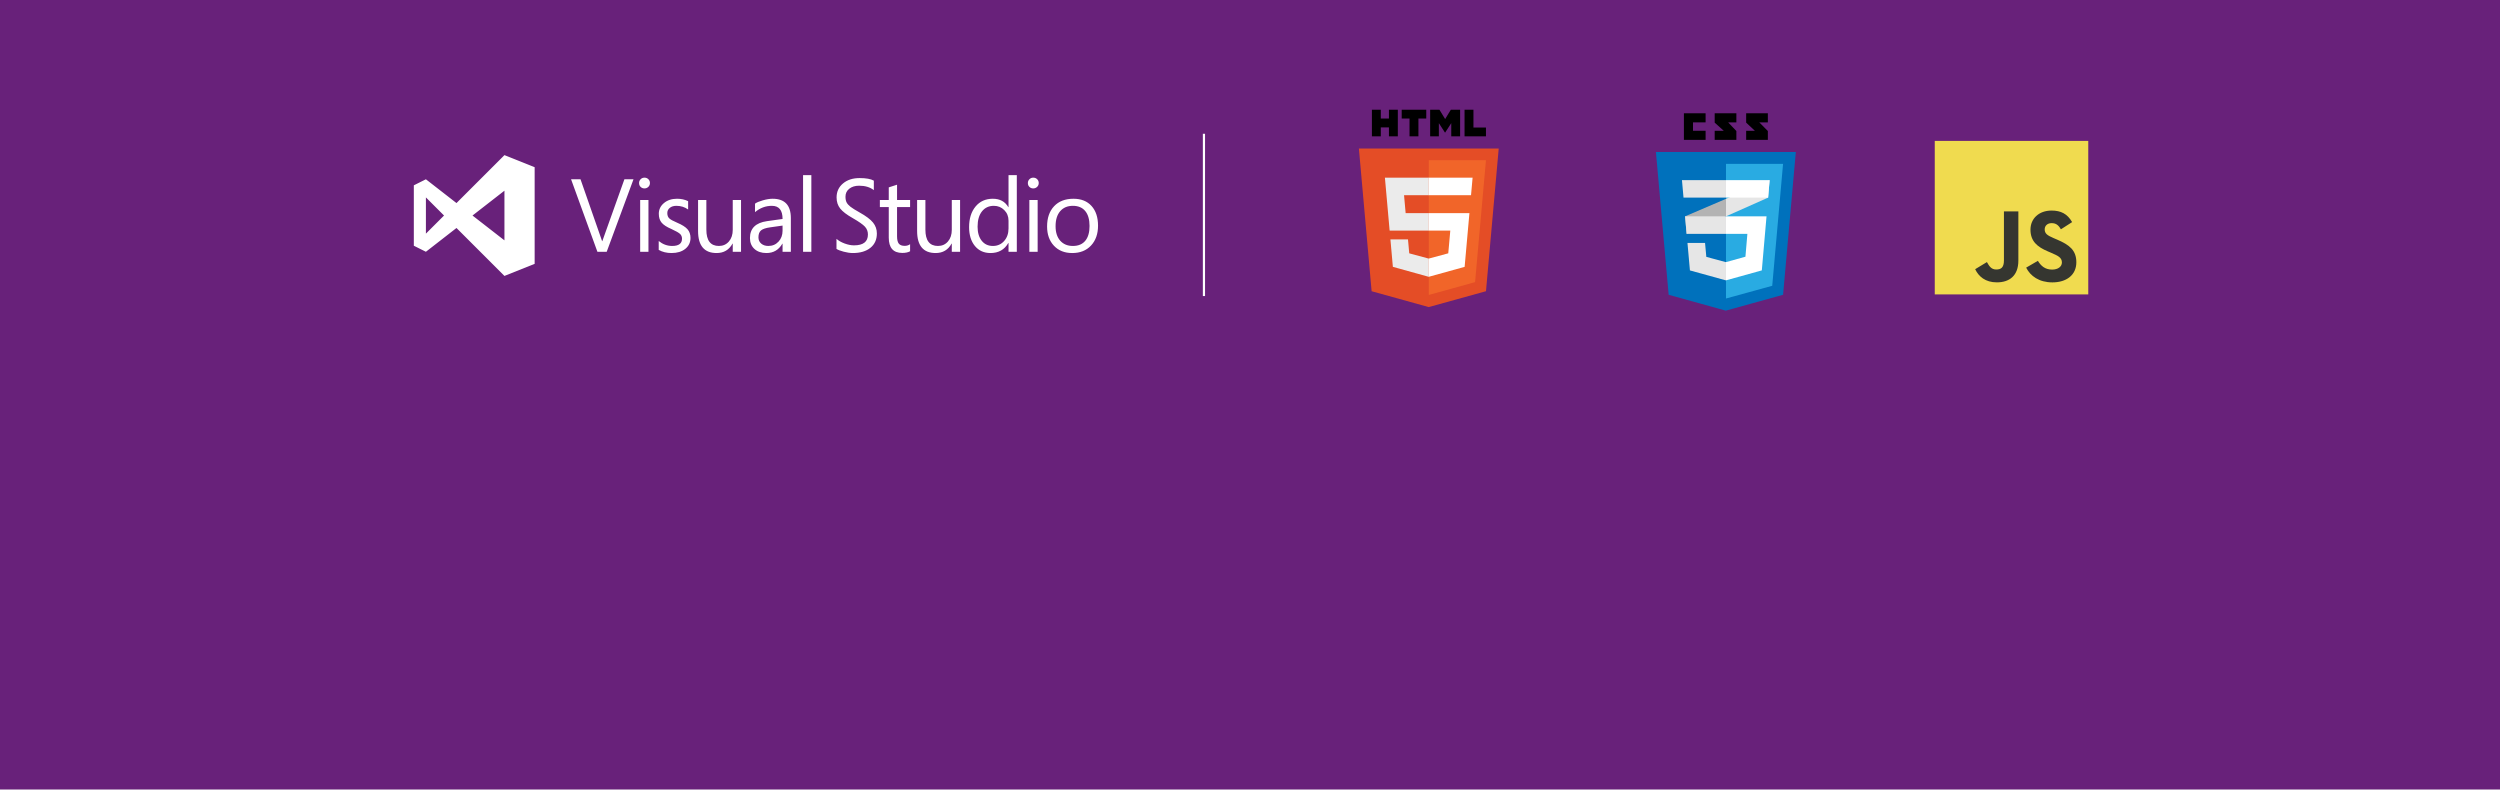
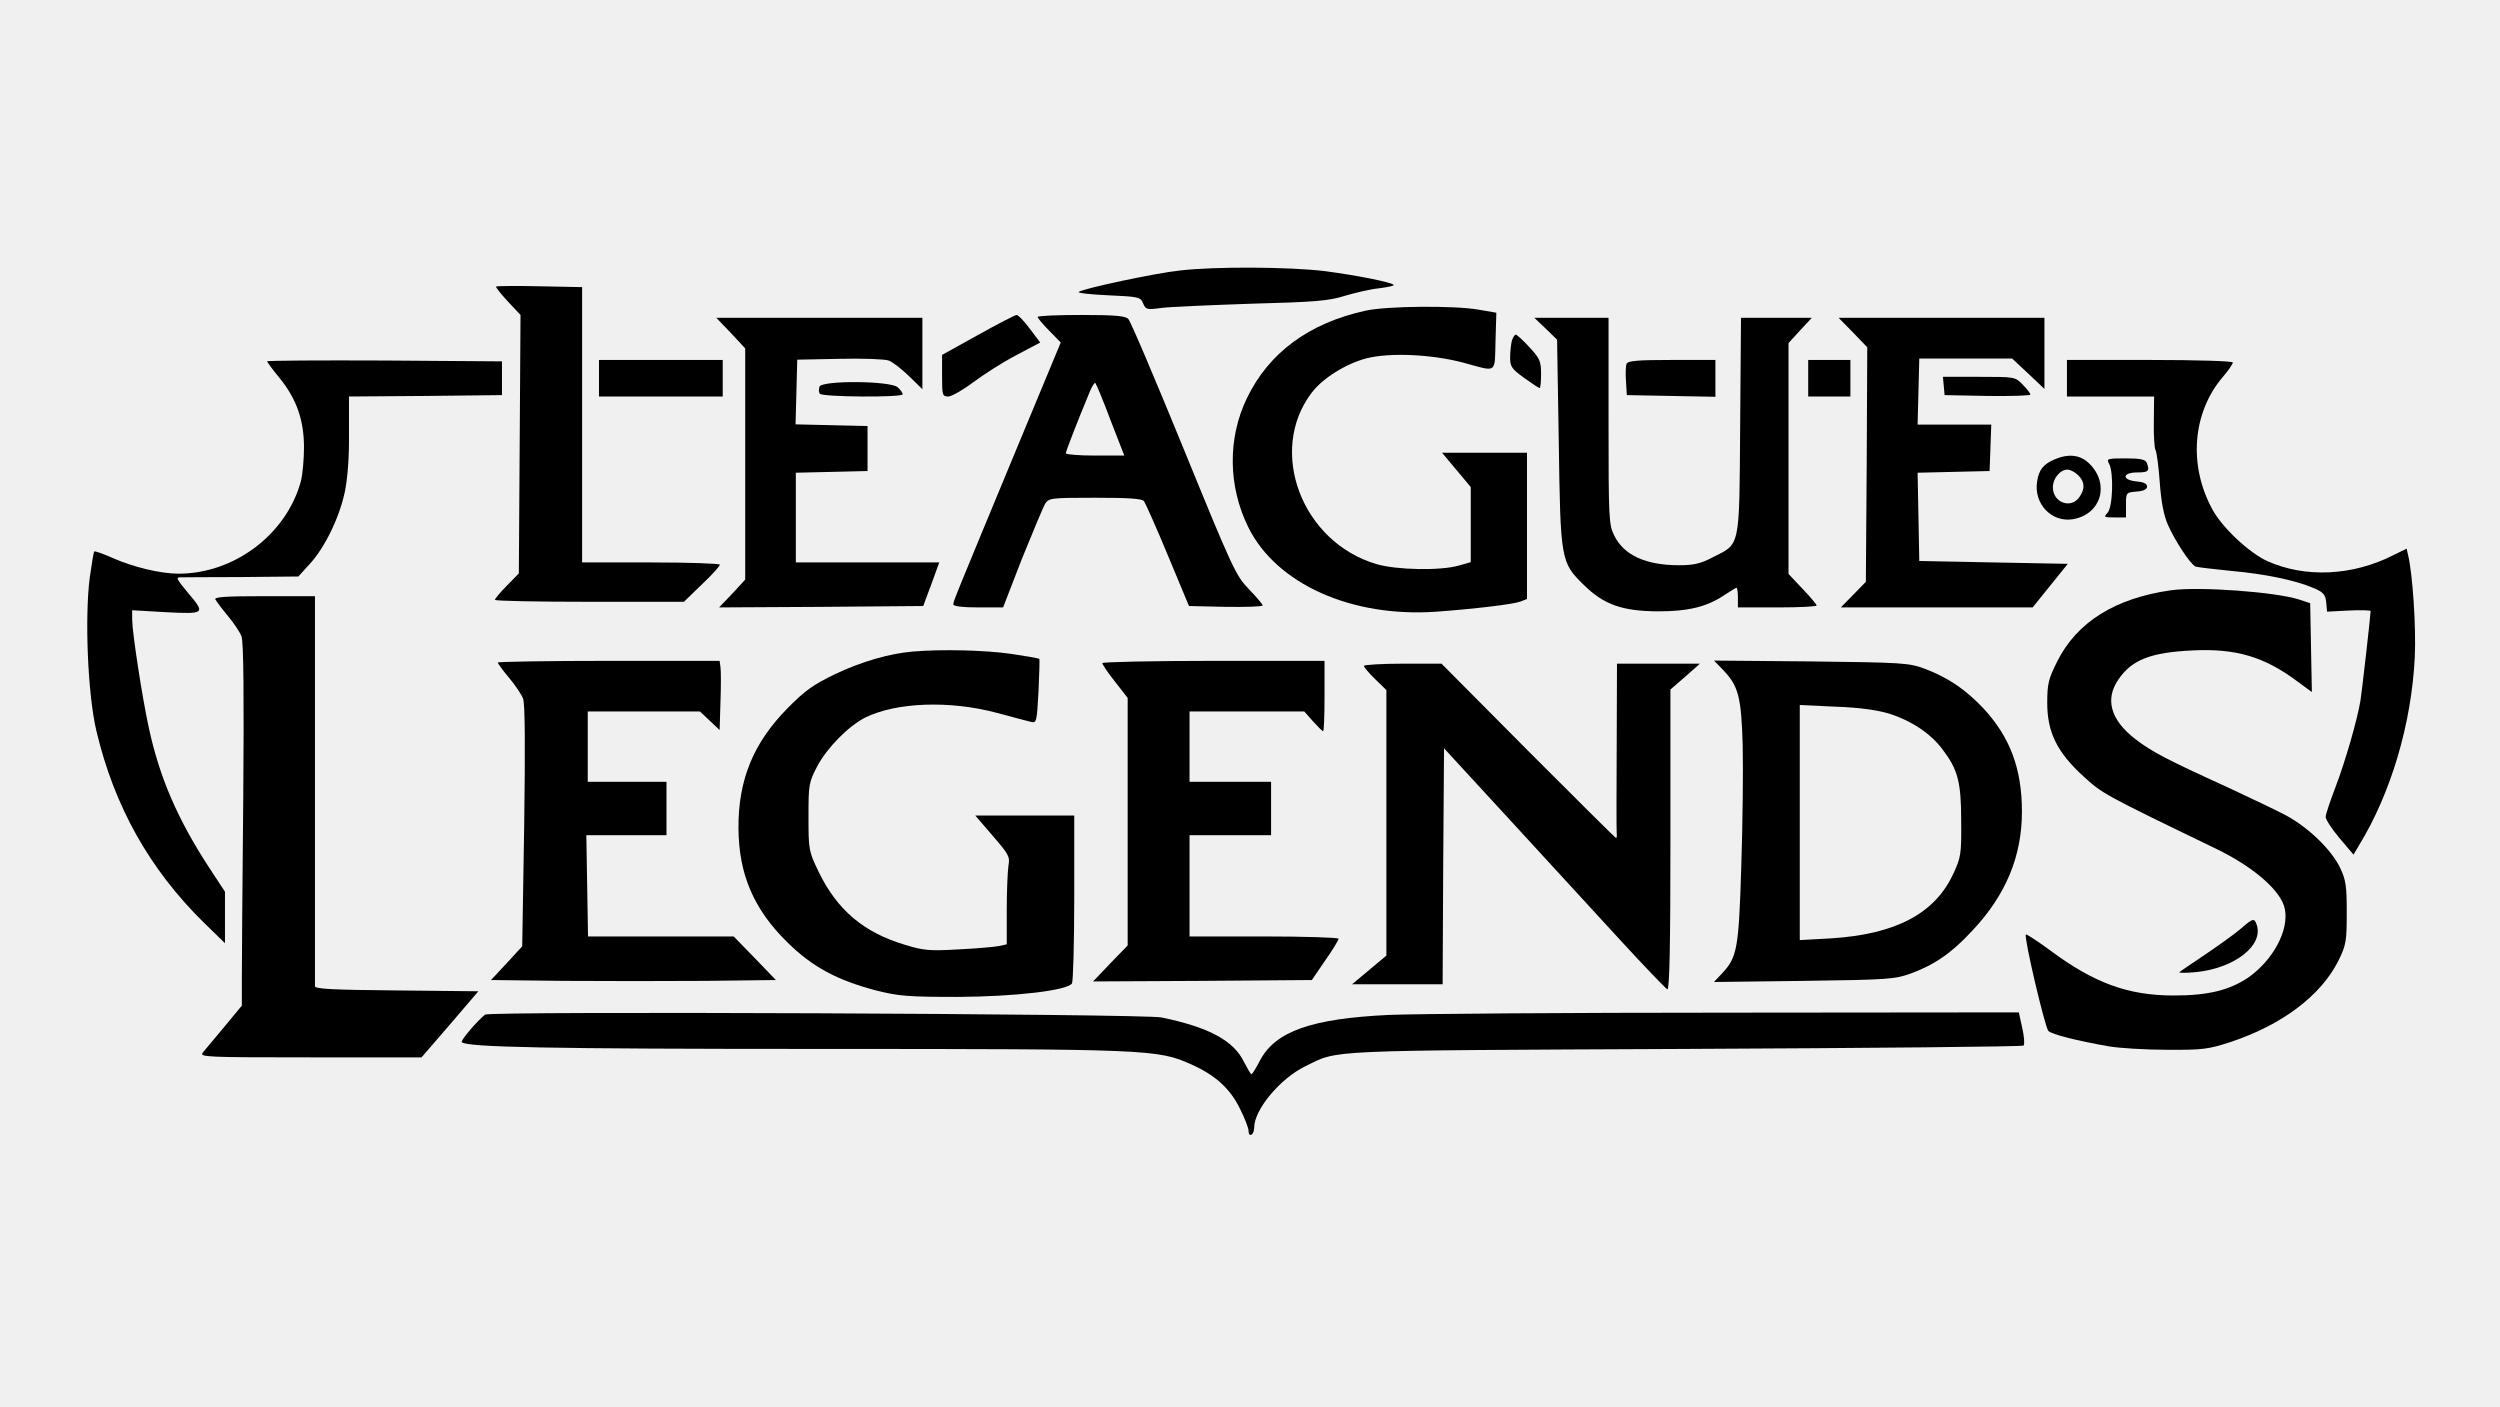
- <svg xmlns="http://www.w3.org/2000/svg" viewBox="0 0 1140 360" enable-background="new 0 0 1140 360">
-   <path fill="#68217A" d="M0 0h1140v360h-1140v-360z" />
-   <polygon fill="#E44D26" points="625.457,132.801 619.654,67.717 683.416,67.717 677.607,132.791 651.496,140.03" />
-   <polygon fill="#F16529" points="651.535,134.497 672.634,128.648 677.598,73.039 651.535,73.039" />
-   <polygon fill="#EBEBEB" points="651.535,97.178 640.973,97.178 640.243,89.004 651.535,89.004 651.535,81.021 651.508,81.021 631.519,81.021 631.71,83.163 633.672,105.16 651.535,105.16" />
-   <polygon fill="#EBEBEB" points="651.535,117.909 651.5,117.918 642.61,115.517 642.042,109.151 637.722,109.151 634.029,109.151 635.147,121.685 651.499,126.224 651.535,126.214" />
-   <path d="M625.587 50.03h4.057v4.008h3.711v-4.008h4.057v12.137h-4.057v-4.064h-3.711v4.064h-4.057v-12.137zm17.158 4.025h-3.571v-4.025h11.201v4.025h-3.573v8.112h-4.057v-8.112zm9.407-4.025h4.23l2.602 4.264 2.599-4.264h4.231v12.137h-4.04v-6.016l-2.791 4.315h-.07l-2.793-4.315v6.016h-3.969v-12.137zm15.682 0h4.058v8.125h5.705v4.012h-9.762v-12.137z" />
-   <polygon fill="#fff" points="651.508,97.178 651.508,105.16 661.337,105.16 660.41,115.512 651.508,117.915 651.508,126.22 667.872,121.685 667.992,120.336 669.868,99.321 670.062,97.178 667.911,97.178" />
-   <polygon fill="#fff" points="651.508,81.021 651.508,85.979 651.508,88.984 651.508,89.004 670.763,89.004 670.763,89.004 670.789,89.004 670.949,87.209 671.313,83.163 671.503,81.021" />
-   <polygon points="777.75,55.803 777.75,51.656 767.862,51.656 767.862,63.777 777.75,63.777 777.75,59.631 772.008,59.631 772.008,55.803" />
-   <polygon points="791.785,51.656 781.896,51.656 781.896,55.913 786.023,59.631 781.896,59.631 781.896,63.777 791.785,63.777 791.785,59.74 788.034,55.803 791.785,55.803" />
-   <polygon points="806.138,51.656 796.25,51.656 796.25,55.913 800.217,59.631 796.25,59.631 796.25,63.777 806.138,63.777 806.138,59.74 802.228,55.803 806.138,55.803" />
-   <polygon fill="#0071BC" points="760.908,134.424 755.103,69.309 818.897,69.309 813.085,134.413 786.961,141.656" />
-   <polygon fill="#29ABE2" points="787.054,136.117 808.137,130.316 813.077,74.732 787.054,74.732" />
-   <polygon fill="#B3B3B3" points="768.392,98.655 769.091,106.629 787.054,98.655 787.054,90.668" />
-   <polygon fill="#E6E6E6" points="806.948,82.142 787.054,90.668 787.054,98.655 806.262,90.116" />
-   <polygon fill="#E6E6E6" points="787.054,119.519 786.992,119.529 778.084,117.136 777.502,110.776 769.485,110.776 770.603,123.307 786.99,127.844 787.054,127.829" />
-   <polygon fill="#fff" points="787.054,98.655 787.054,106.629 796.807,106.629 795.92,117.055 787.054,119.526 787.054,127.835 803.386,123.298 805.536,98.655" />
-   <polygon fill="#E6E6E6" points="787.054,98.655 768.392,98.655 769.091,106.629 787.054,106.629" />
-   <polygon fill="#E6E6E6" points="787.054,90.116 787.054,82.142 786.973,82.142 766.974,82.142 767.682,90.116" />
-   <polygon fill="#fff" points="787.054,82.142 787.054,90.016 787.054,90.116 806.262,90.116 806.948,82.142" />
-   <rect x="882.25" y="64.25" fill="#F0DB4F" width="70" height="70" />
-   <path fill="#353630" d="M929.272 118.938c1.41 2.302 3.244 3.994 6.489 3.994 2.726 0 4.467-1.362 4.467-3.244 0-2.256-1.789-3.054-4.789-4.367l-1.644-.706c-4.747-2.022-7.9-4.556-7.9-9.911 0-4.933 3.759-8.689 9.633-8.689 4.182 0 7.189 1.456 9.356 5.267l-5.122 3.289c-1.128-2.022-2.344-2.819-4.233-2.819-1.927 0-3.148 1.222-3.148 2.819 0 1.973 1.222 2.772 4.044 3.994l1.644.704c5.589 2.397 8.744 4.84 8.744 10.333 0 5.922-4.652 9.167-10.9 9.167-6.109 0-10.056-2.911-11.987-6.727l5.346-3.104zm-23.236.57c1.033 1.833 1.973 3.383 4.233 3.383 2.161 0 3.524-.846 3.524-4.133v-22.367h6.578v22.456c0 6.811-3.993 9.911-9.822 9.911-5.267 0-8.317-2.726-9.868-6.008l5.355-3.242z" />
-   <path d="M296.374 83.453c0 .708-.246 1.296-.737 1.763-.494.47-1.076.704-1.752.704-.693 0-1.277-.227-1.752-.681-.477-.452-.715-1.048-.715-1.786 0-.66.234-1.234.703-1.717.468-.484 1.057-.727 1.765-.727.706 0 1.299.239 1.775.715.475.477.713 1.054.713 1.729zm177.29 0c0 .708-.245 1.296-.737 1.763-.494.47-1.076.704-1.752.704-.693 0-1.277-.227-1.752-.681-.477-.452-.715-1.048-.715-1.786 0-.66.234-1.234.703-1.717.468-.484 1.057-.727 1.765-.727.706 0 1.299.239 1.775.715.475.477.713 1.054.713 1.729zm-184.79-1.697l-12.216 33.052h-4.241l-12.008-33.052h4.31l9.842 28.212h.092l10.072-28.212h4.149zm6.822 33.052h-3.78v-23.602h3.78v23.602zm19.173-6.316c0 2.044-.788 3.703-2.362 4.978-1.575 1.276-3.669 1.913-6.281 1.913-2.228 0-4.18-.476-5.854-1.429v-4.056c1.859 1.506 3.903 2.258 6.131 2.258 2.996 0 4.494-1.098 4.494-3.296 0-.891-.292-1.617-.876-2.178-.584-.561-1.913-1.317-3.988-2.27-2.09-.891-3.565-1.848-4.425-2.87-.861-1.022-1.291-2.378-1.291-4.068 0-1.951.784-3.58 2.351-4.886s3.557-1.959 5.97-1.959c1.859 0 3.542.369 5.048 1.106v3.803c-1.537-1.121-3.319-1.682-5.347-1.682-1.244 0-2.247.308-3.008.922-.761.614-1.141 1.406-1.141 2.374 0 1.045.292 1.848.876 2.408.584.561 1.79 1.226 3.619 1.994 2.243.953 3.818 1.951 4.725 2.996.906 1.046 1.359 2.36 1.359 3.942zm23.041 6.316h-3.78v-3.734h-.092c-1.567 2.873-3.987 4.31-7.26 4.31-5.639 0-8.459-3.357-8.459-10.072v-14.106h3.78v13.507c0 4.964 1.905 7.444 5.716 7.444 1.875 0 3.396-.68 4.564-2.04 1.168-1.36 1.752-3.13 1.752-5.313v-13.598h3.78v23.602zm22.716 0h-3.78v-3.688h-.092c-1.644 2.843-4.064 4.264-7.26 4.264-2.274 0-4.095-.618-5.462-1.855-1.368-1.237-2.051-2.9-2.051-4.99 0-4.394 2.597-6.961 7.791-7.698l7.076-.991c0-3.995-1.621-5.993-4.863-5.993-2.843 0-5.409.96-7.698 2.881v-3.872c.692-.522 1.875-1.026 3.549-1.51 1.675-.484 3.165-.726 4.472-.726 5.547 0 8.321 2.943 8.321 8.828v15.35zm-3.78-11.94l-5.716.807c-1.952.276-3.319.741-4.103 1.394-.784.653-1.176 1.71-1.176 3.17 0 1.183.422 2.132 1.268 2.846.845.714 1.928 1.071 3.25 1.071 1.875 0 3.423-.66 4.644-1.982 1.222-1.321 1.832-2.973 1.832-4.956v-2.35zm13.13 11.94h-3.78v-34.942h3.78v34.942zm29.875-8.344c0 2.781-.983 4.964-2.95 6.546-1.967 1.583-4.641 2.374-8.021 2.374-1.23 0-2.616-.204-4.16-.611-1.544-.407-2.639-.833-3.284-1.279v-4.587c.937.845 2.17 1.552 3.699 2.121s2.954.853 4.276.853c4.241 0 6.361-1.652 6.361-4.956 0-1.383-.453-2.57-1.36-3.561-.907-.991-2.766-2.294-5.578-3.907-2.719-1.536-4.625-2.996-5.716-4.379-1.091-1.383-1.637-3.065-1.637-5.048 0-2.612.976-4.736 2.927-6.373 1.951-1.637 4.472-2.455 7.56-2.455 2.965 0 5.132.392 6.5 1.176v4.333c-1.721-1.352-3.957-2.028-6.707-2.028-1.829 0-3.323.457-4.483 1.371-1.16.914-1.74 2.124-1.74 3.63 0 1.091.173 1.967.519 2.627.346.661.93 1.314 1.752 1.959.822.646 2.209 1.514 4.16 2.604 2.919 1.629 4.963 3.166 6.131 4.61 1.167 1.446 1.751 3.105 1.751 4.98zm15.151 8.113c-.907.507-2.09.761-3.549.761-4.118 0-6.177-2.32-6.177-6.961v-13.967h-4.057v-3.204h4.057v-5.762l3.78-1.221v6.983h5.946v3.204h-5.946v13.322c0 1.583.269 2.709.807 3.377.538.668 1.437 1.003 2.697 1.003.937 0 1.752-.254 2.443-.761v3.226zm22.793.231h-3.78v-3.734h-.092c-1.567 2.873-3.987 4.31-7.26 4.31-5.639 0-8.459-3.357-8.459-10.072v-14.106h3.78v13.507c0 4.964 1.905 7.444 5.716 7.444 1.874 0 3.396-.68 4.563-2.04 1.168-1.36 1.752-3.13 1.752-5.313v-13.598h3.78v23.602zm25.871 0h-3.78v-4.011h-.092c-1.752 3.058-4.456 4.587-8.113 4.587-2.981 0-5.355-1.071-7.122-3.215-1.767-2.143-2.651-5.005-2.651-8.586 0-3.902.98-7.037 2.939-9.404 1.959-2.366 4.583-3.549 7.871-3.549 3.227 0 5.585 1.276 7.076 3.826h.092v-14.59h3.78v34.942zm-3.78-10.672v-3.48c0-1.951-.65-3.572-1.948-4.863-1.299-1.291-2.878-1.936-4.737-1.936-2.274 0-4.079.841-5.416 2.524s-2.005 4.015-2.005 6.995c0 2.705.63 4.844 1.89 6.419 1.26 1.575 2.958 2.363 5.094 2.363 2.074 0 3.78-.752 5.117-2.258 1.337-1.508 2.005-3.428 2.005-5.764zm13.282 10.672h-3.78v-23.602h3.78v23.602zm27.536-11.893c0 3.749-1.064 6.765-3.192 9.047-2.128 2.282-4.982 3.423-8.563 3.423-3.488 0-6.273-1.11-8.355-3.33-2.082-2.22-3.123-5.143-3.123-8.77 0-3.903 1.068-6.987 3.204-9.254 2.135-2.266 5.078-3.4 8.828-3.4 3.503 0 6.246 1.095 8.228 3.285 1.982 2.188 2.973 5.188 2.973 8.999zm-3.872.138c0-2.965-.657-5.24-1.971-6.823-1.314-1.582-3.192-2.374-5.635-2.374-2.428 0-4.349.811-5.762 2.432-1.414 1.621-2.12 3.906-2.12 6.857 0 2.828.71 5.036 2.132 6.626 1.421 1.59 3.338 2.385 5.751 2.385 2.458 0 4.341-.784 5.647-2.351 1.304-1.566 1.958-3.817 1.958-6.752zm-266.807-32.32l-21.866 21.866-13.946-10.847-5.509 2.754v27.547l5.509 2.755 13.946-10.848 21.866 21.866 13.774-5.509v-44.075l-13.774-5.509zm-35.812 35.811v-16.528l8.265 8.265-8.265 8.263zm21.251-8.263l14.561-11.326v22.651l-14.561-11.325z" fill="#fff" />
-   <rect x="548.5" y="61" fill="#fff" width="1" height="74" />
+ <svg xmlns="http://www.w3.org/2000/svg" version="1.0" width="889pt" height="500pt" viewBox="0 0 889 500" preserveAspectRatio="xMidYMid meet">
+   <g transform="translate(0,500) scale(0.1,-0.1)" fill="#000000" stroke="none">
+     <path d="M4195 4038 c-85 -9 -340 -63 -359 -76 -6 -4 41 -9 104 -12 109 -5 116 -6 125 -29 9 -22 14 -23 65 -16 30 4 174 10 320 15 226 6 275 10 332 28 37 11 92 24 123 27 31 4 54 9 51 12 -9 10 -138 35 -246 49 -125 15 -388 17 -515 2z" />
+     <path d="M1764 3981 c-2 -2 17 -26 41 -52 l46 -49 -3 -459 -3 -460 -42 -43 c-24 -24 -43 -47 -43 -51 0 -4 151 -7 336 -7 l336 0 64 62 c35 33 64 65 64 70 0 4 -110 8 -245 8 l-245 0 0 489 0 490 -151 3 c-83 2 -153 1 -155 -1z" />
+     <path d="M4855 3895 c-200 -44 -343 -149 -421 -311 -69 -143 -67 -313 5 -459 100 -202 368 -322 671 -300 135 10 271 26 297 36 l23 9 0 260 0 260 -151 0 -151 0 51 -61 51 -61 0 -133 0 -134 -42 -12 c-65 -19 -222 -16 -293 5 -266 78 -388 402 -231 609 40 53 123 104 196 123 83 21 233 14 345 -16 120 -33 110 -40 113 76 l3 102 -64 11 c-86 15 -328 13 -402 -4z" />
+     <path d="M3478 3809 l-128 -71 0 -74 c0 -70 1 -74 23 -74 12 1 51 23 87 50 36 27 104 71 152 96 l87 46 -37 49 c-20 27 -41 49 -47 49 -5 0 -67 -32 -137 -71z" />
+     <path d="M3690 3873 c0 -4 18 -26 41 -49 l41 -42 -155 -373 c-223 -538 -227 -547 -227 -558 0 -7 33 -11 88 -11 l89 0 67 173 c38 94 75 182 82 195 14 21 19 22 178 22 119 0 166 -3 174 -12 5 -7 44 -94 85 -193 l75 -180 131 -3 c72 -1 131 1 131 5 0 4 -22 30 -49 58 -46 47 -58 73 -232 499 -101 247 -189 455 -197 462 -10 11 -51 14 -168 14 -85 0 -154 -3 -154 -7z m259 -367 l49 -126 -104 0 c-57 0 -104 4 -104 8 0 7 42 115 86 221 8 19 17 32 19 29 3 -3 28 -62 54 -132z" />
+     <path d="M2599 3816 l51 -55 0 -411 0 -411 -46 -50 -47 -49 363 2 363 3 29 78 28 77 -255 0 -255 0 0 160 0 159 128 3 127 3 0 80 0 80 -128 3 -128 3 3 115 3 115 150 3 c82 2 161 -1 175 -6 14 -5 46 -30 73 -56 l47 -46 0 127 0 127 -366 0 -367 0 52 -54z" />
+     <path d="M5497 3831 l40 -39 6 -364 c6 -420 7 -428 89 -508 71 -70 136 -93 263 -94 109 0 176 16 240 60 20 13 38 24 40 24 3 0 5 -16 5 -35 l0 -35 140 0 c77 0 140 3 140 7 0 3 -22 30 -50 59 l-50 53 0 411 0 410 41 45 42 45 -126 0 -126 0 -3 -384 c-3 -441 1 -418 -98 -468 -42 -22 -67 -28 -119 -28 -119 0 -197 36 -231 106 -19 38 -20 61 -20 407 l0 367 -132 0 -132 0 41 -39z" />
+     <path d="M6589 3818 l51 -53 -2 -417 -3 -417 -45 -46 -44 -45 341 0 341 0 63 78 62 77 -264 5 -264 5 -3 157 -3 157 128 3 128 3 3 83 3 82 -131 0 -131 0 3 118 3 117 165 0 165 0 58 -54 57 -54 0 126 0 127 -366 0 -366 0 51 -52z" />
+     <path d="M5376 3788 c-3 -13 -6 -39 -6 -60 0 -32 6 -40 50 -72 28 -20 52 -36 55 -36 3 0 5 23 5 50 0 45 -4 55 -41 95 -23 25 -45 45 -49 45 -4 0 -10 -10 -14 -22z" />
+     <path d="M950 3715 c0 -3 20 -30 44 -59 60 -74 87 -149 87 -247 0 -42 -5 -97 -11 -120 -51 -189 -237 -329 -435 -329 -65 0 -164 24 -237 57 -32 14 -60 24 -63 22 -2 -2 -9 -44 -16 -94 -18 -142 -7 -416 24 -545 63 -266 188 -490 381 -680 l76 -74 0 91 0 92 -61 93 c-108 167 -172 314 -210 491 -23 105 -59 339 -59 384 l0 33 120 -7 c139 -7 141 -5 80 67 -43 52 -46 58 -27 57 6 0 103 1 215 1 l203 2 39 43 c54 57 107 167 126 257 10 47 16 125 15 207 l0 133 272 2 272 3 0 60 0 60 -417 3 c-230 1 -418 0 -418 -3z" />
+     <path d="M2130 3655 l0 -65 220 0 220 0 0 65 0 65 -220 0 -220 0 0 -65z" />
+     <path d="M5784 3706 c-3 -7 -4 -35 -2 -62 l3 -49 158 -3 157 -3 0 66 0 65 -155 0 c-123 0 -157 -3 -161 -14z" />
+     <path d="M6430 3655 l0 -65 75 0 75 0 0 65 0 65 -75 0 -75 0 0 -65z" />
+     <path d="M7350 3655 l0 -65 155 0 155 0 -1 -89 c-1 -49 2 -95 6 -101 4 -7 11 -58 15 -114 5 -70 14 -118 29 -152 26 -59 81 -142 99 -149 7 -2 63 -9 125 -15 122 -11 228 -33 294 -61 35 -15 42 -23 45 -51 l3 -33 78 4 c42 2 77 1 77 -2 0 -13 -31 -286 -36 -317 -11 -69 -55 -220 -89 -309 -19 -50 -35 -97 -35 -106 0 -9 22 -43 49 -75 l50 -59 19 32 c114 185 188 435 199 672 5 106 -8 297 -24 362 l-5 22 -47 -23 c-145 -74 -314 -82 -449 -21 -65 30 -160 119 -195 184 -85 156 -71 342 36 469 21 24 37 48 37 53 0 5 -126 9 -295 9 l-295 0 0 -65z" />
+     <path d="M6912 3628 l3 -33 153 -3 c83 -1 152 1 152 5 0 4 -12 20 -27 35 -27 28 -27 28 -156 28 l-128 0 3 -32z" />
+     <path d="M2914 3625 c-3 -8 -3 -19 1 -25 8 -12 295 -14 295 -2 0 5 -8 16 -18 25 -26 23 -269 25 -278 2z" />
+     <path d="M7305 3366 c-39 -17 -55 -37 -61 -78 -13 -80 53 -148 129 -134 99 18 130 125 57 197 -32 32 -74 37 -125 15z m85 -56 c24 -24 25 -48 4 -78 -30 -43 -94 -19 -94 35 0 32 26 63 52 63 10 0 27 -9 38 -20z" />
+     <path d="M7500 3351 c17 -32 13 -157 -6 -175 -14 -15 -12 -16 25 -16 l41 0 0 44 c0 44 0 45 38 48 25 2 37 8 37 18 0 10 -12 16 -37 18 -54 5 -52 32 2 32 40 0 45 5 34 34 -5 12 -21 16 -75 16 -66 0 -69 -1 -59 -19z" />
+     <path d="M7720 2901 c-198 -28 -335 -113 -405 -254 -31 -62 -35 -79 -35 -147 0 -104 35 -175 128 -260 68 -62 66 -62 472 -258 136 -66 233 -151 245 -215 15 -76 -43 -182 -130 -243 -67 -45 -142 -64 -265 -64 -162 0 -283 44 -439 160 -46 34 -85 59 -87 57 -8 -8 68 -331 80 -343 11 -12 102 -35 216 -55 36 -6 128 -12 205 -12 127 -1 148 2 225 27 185 61 324 166 386 291 27 55 29 69 29 170 0 96 -3 116 -24 160 -32 65 -111 141 -191 185 -36 19 -130 64 -210 101 -213 97 -269 126 -327 171 -88 68 -109 142 -59 213 47 69 115 95 261 102 155 8 256 -22 373 -109 l53 -39 -3 158 -3 158 -39 13 c-84 27 -354 47 -456 33z" />
+     <path d="M766 2868 c4 -7 24 -34 45 -59 21 -25 43 -58 48 -73 7 -17 9 -218 6 -574 -3 -301 -5 -590 -5 -642 l0 -96 -62 -75 c-35 -42 -69 -83 -77 -92 -13 -16 13 -17 382 -17 l396 0 101 117 101 118 -290 3 c-223 2 -291 5 -291 15 0 6 0 321 0 700 l0 687 -181 0 c-141 0 -179 -3 -173 -12z" />
+     <path d="M3245 2683 c-82 -7 -183 -36 -275 -80 -79 -38 -108 -59 -170 -122 -121 -123 -175 -254 -174 -426 1 -164 54 -288 173 -405 89 -88 176 -135 316 -172 80 -20 112 -23 290 -23 206 1 391 23 407 48 4 7 8 144 8 305 l0 292 -176 0 -176 0 62 -72 c57 -66 62 -74 56 -107 -3 -20 -6 -91 -6 -157 l0 -122 -27 -6 c-16 -3 -80 -9 -144 -12 -103 -6 -125 -4 -190 16 -148 44 -242 124 -308 260 -35 73 -36 78 -36 195 0 115 1 122 31 180 35 66 110 142 170 173 111 55 301 62 469 17 55 -15 109 -29 121 -32 20 -5 21 0 27 109 3 62 4 114 3 115 -2 2 -47 10 -102 18 -90 13 -246 17 -349 8z" />
+     <path d="M1770 2644 c0 -3 18 -28 40 -54 22 -26 44 -59 50 -74 7 -19 8 -168 4 -454 l-7 -427 -55 -60 -56 -60 258 -3 c142 -1 369 -1 506 0 l249 3 -75 78 -75 77 -259 0 -259 0 -3 180 -3 180 143 0 142 0 0 95 0 95 -140 0 -140 0 0 125 0 125 199 0 200 0 35 -33 35 -33 3 100 c2 56 2 111 0 124 l-3 22 -395 0 c-217 0 -394 -3 -394 -6z" />
+     <path d="M3920 2642 c0 -5 20 -35 45 -66 l45 -58 0 -440 0 -440 -62 -64 -61 -64 389 2 389 3 47 69 c27 38 48 73 48 78 0 4 -119 8 -265 8 l-265 0 0 180 0 180 145 0 145 0 0 95 0 95 -145 0 -145 0 0 125 0 125 204 0 204 0 31 -35 c17 -19 33 -35 36 -35 3 0 5 56 5 125 l0 125 -395 0 c-217 0 -395 -4 -395 -8z" />
+     <path d="M6127 2618 c55 -57 65 -96 70 -268 2 -85 0 -279 -5 -430 -9 -298 -15 -325 -70 -383 l-27 -29 320 4 c299 4 324 6 379 26 85 31 146 73 219 152 119 126 177 264 177 424 0 152 -42 264 -136 366 -64 68 -127 111 -210 142 -56 21 -78 22 -404 26 l-345 3 32 -33z m592 -156 c78 -25 146 -70 188 -126 55 -72 67 -116 67 -256 1 -117 -1 -129 -28 -187 -66 -143 -207 -216 -438 -230 l-108 -6 0 418 0 418 128 -6 c87 -3 147 -12 191 -25z" />
+     <path d="M4850 2632 c0 -4 18 -26 40 -47 l40 -39 0 -472 0 -472 -61 -51 -61 -51 161 0 161 0 2 419 3 420 230 -250 c127 -138 303 -330 392 -427 89 -97 167 -178 172 -180 8 -3 11 161 11 531 l0 535 53 46 52 46 -147 0 -148 0 -1 -292 c-1 -161 -1 -301 0 -310 1 -10 0 -18 -2 -18 -3 0 -143 140 -313 310 l-308 310 -138 0 c-76 0 -138 -4 -138 -8z" />
+     <path d="M7970 1699 c-19 -17 -75 -57 -125 -91 -49 -33 -92 -62 -95 -65 -3 -3 23 -3 58 0 140 14 244 97 216 171 -8 22 -14 20 -54 -15z" />
+     <path d="M1725 1392 c-28 -22 -88 -92 -83 -98 19 -18 305 -24 1273 -24 1170 0 1202 -2 1319 -54 86 -38 140 -86 175 -158 17 -33 31 -70 31 -80 0 -11 4 -16 10 -13 6 3 10 15 10 26 0 63 93 175 183 218 119 58 48 55 1349 61 658 3 1200 8 1204 12 4 5 2 33 -5 63 l-12 55 -1032 -1 c-568 0 -1111 -4 -1207 -8 -276 -13 -405 -58 -460 -163 -14 -27 -27 -48 -30 -48 -3 1 -14 20 -26 43 -37 77 -125 124 -294 159 -65 13 -2389 23 -2405 10z" />
+   </g>
</svg>
